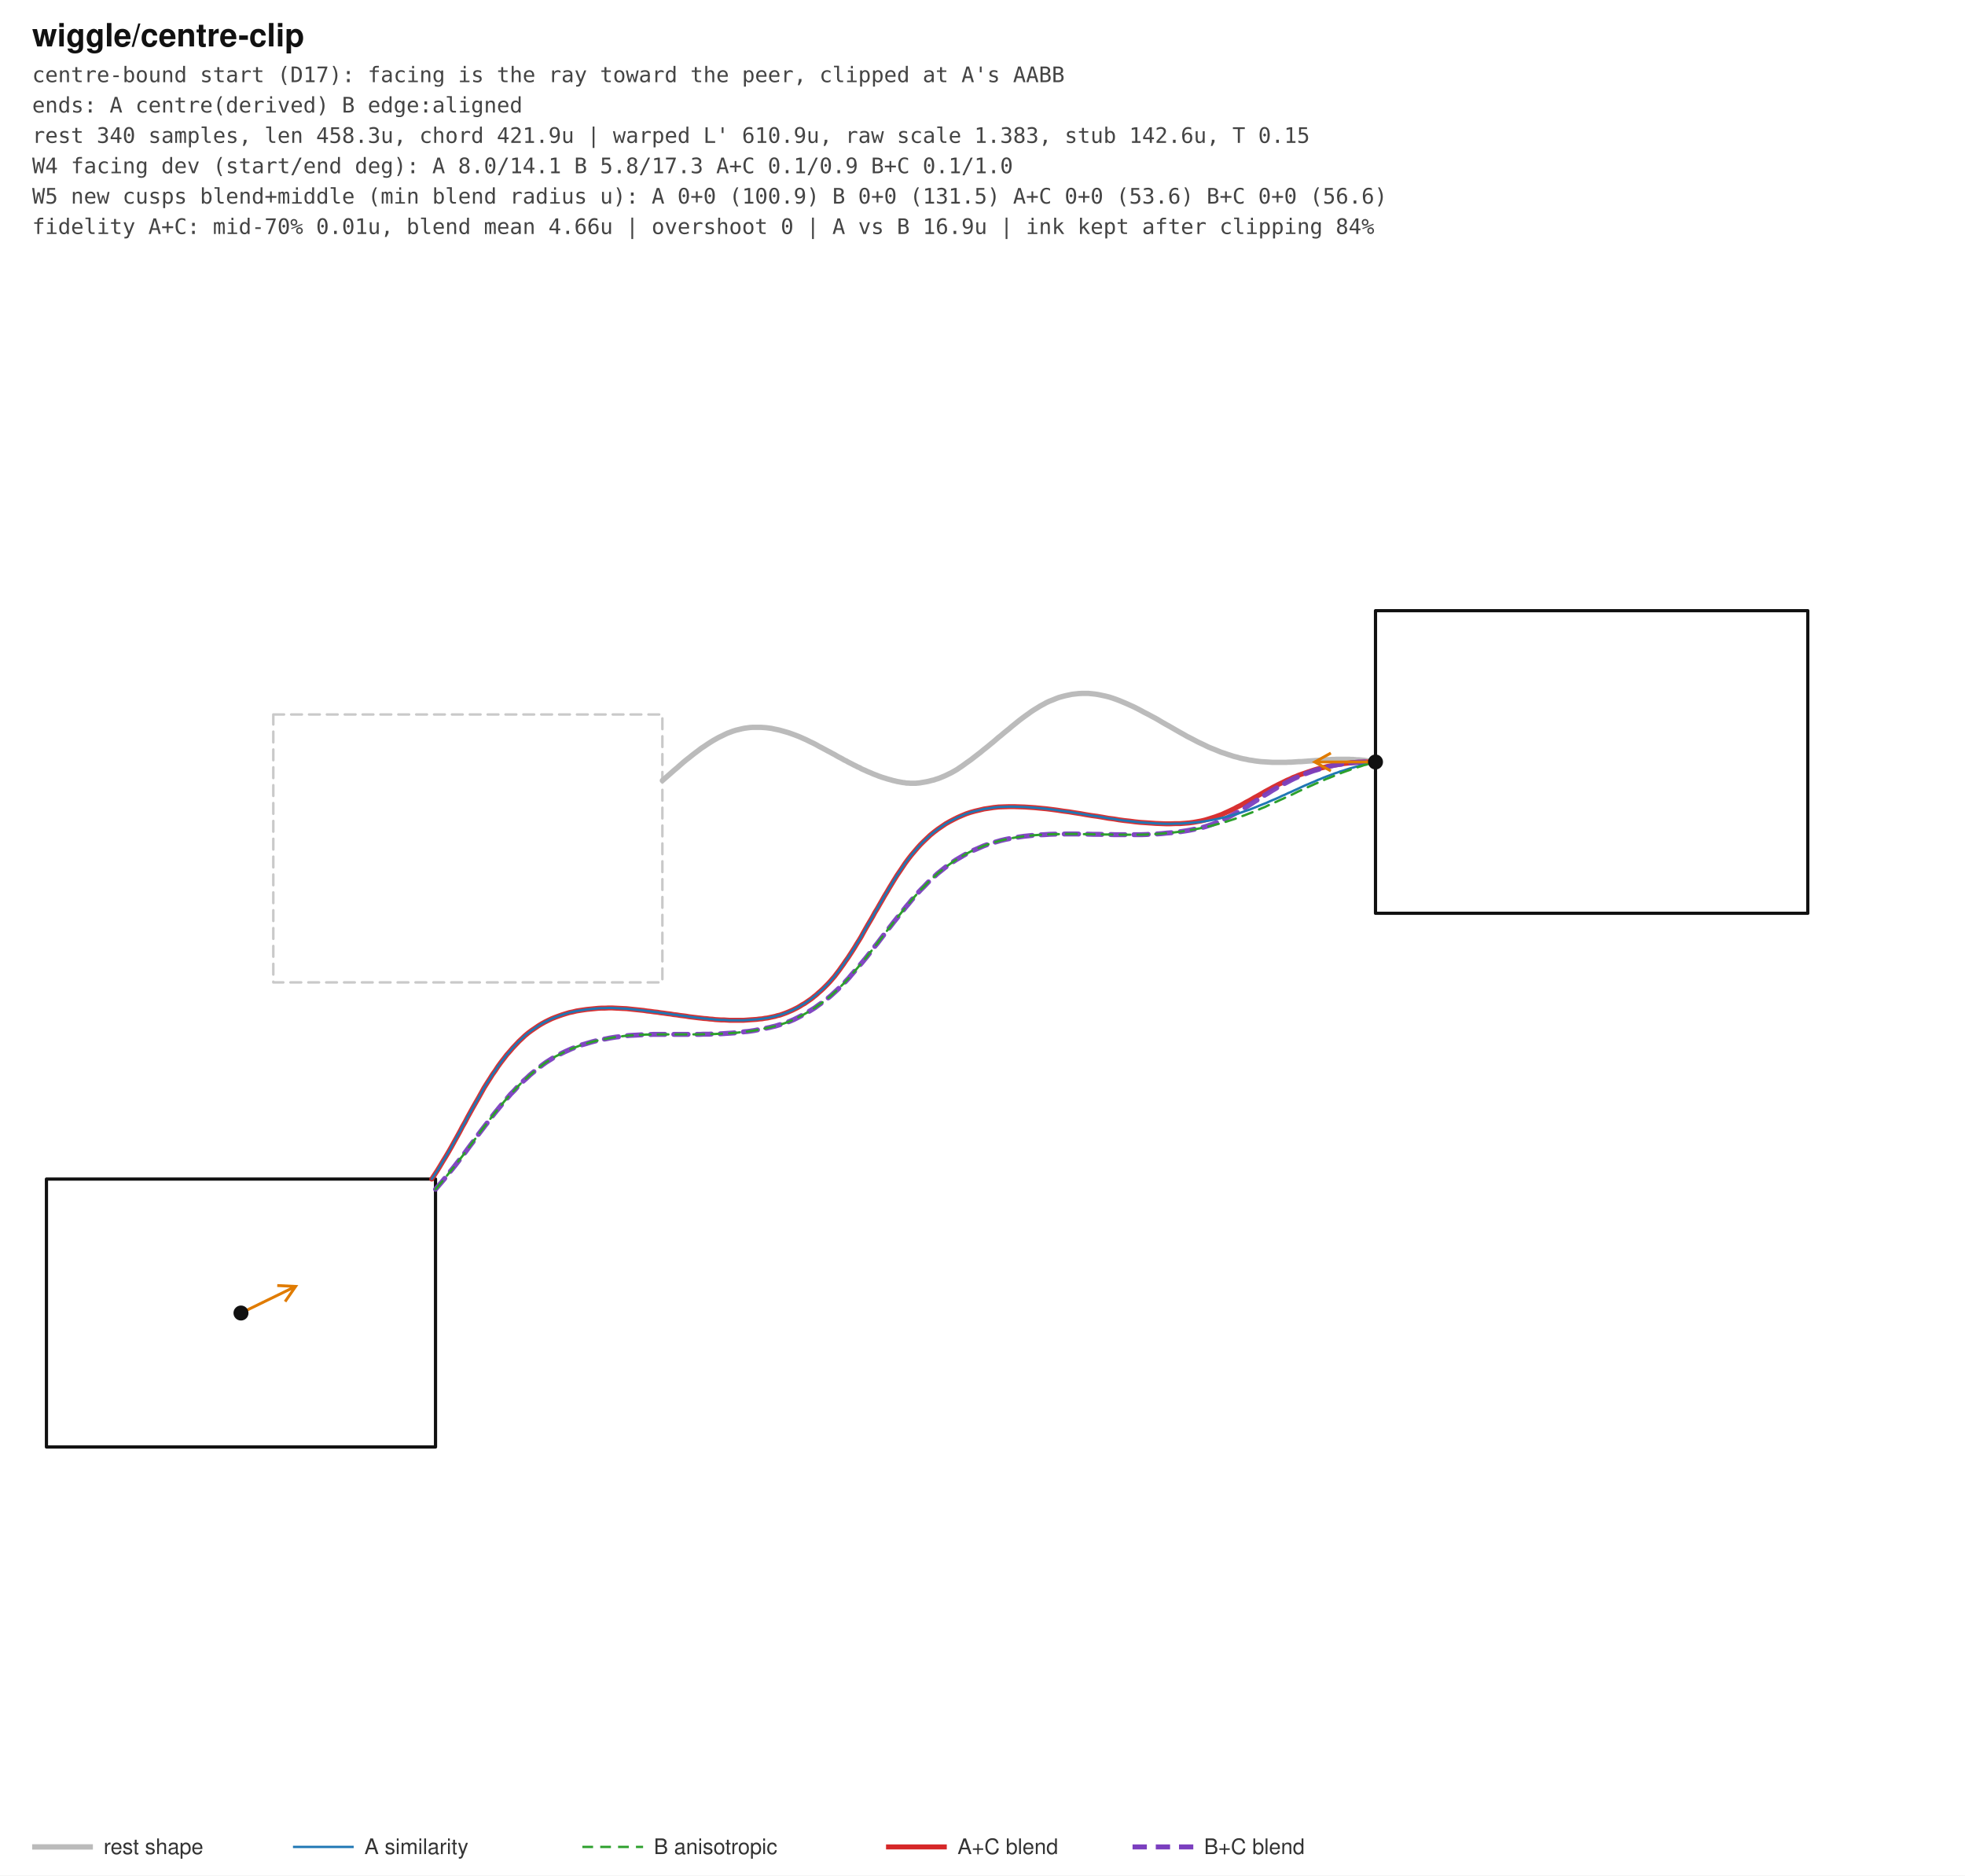
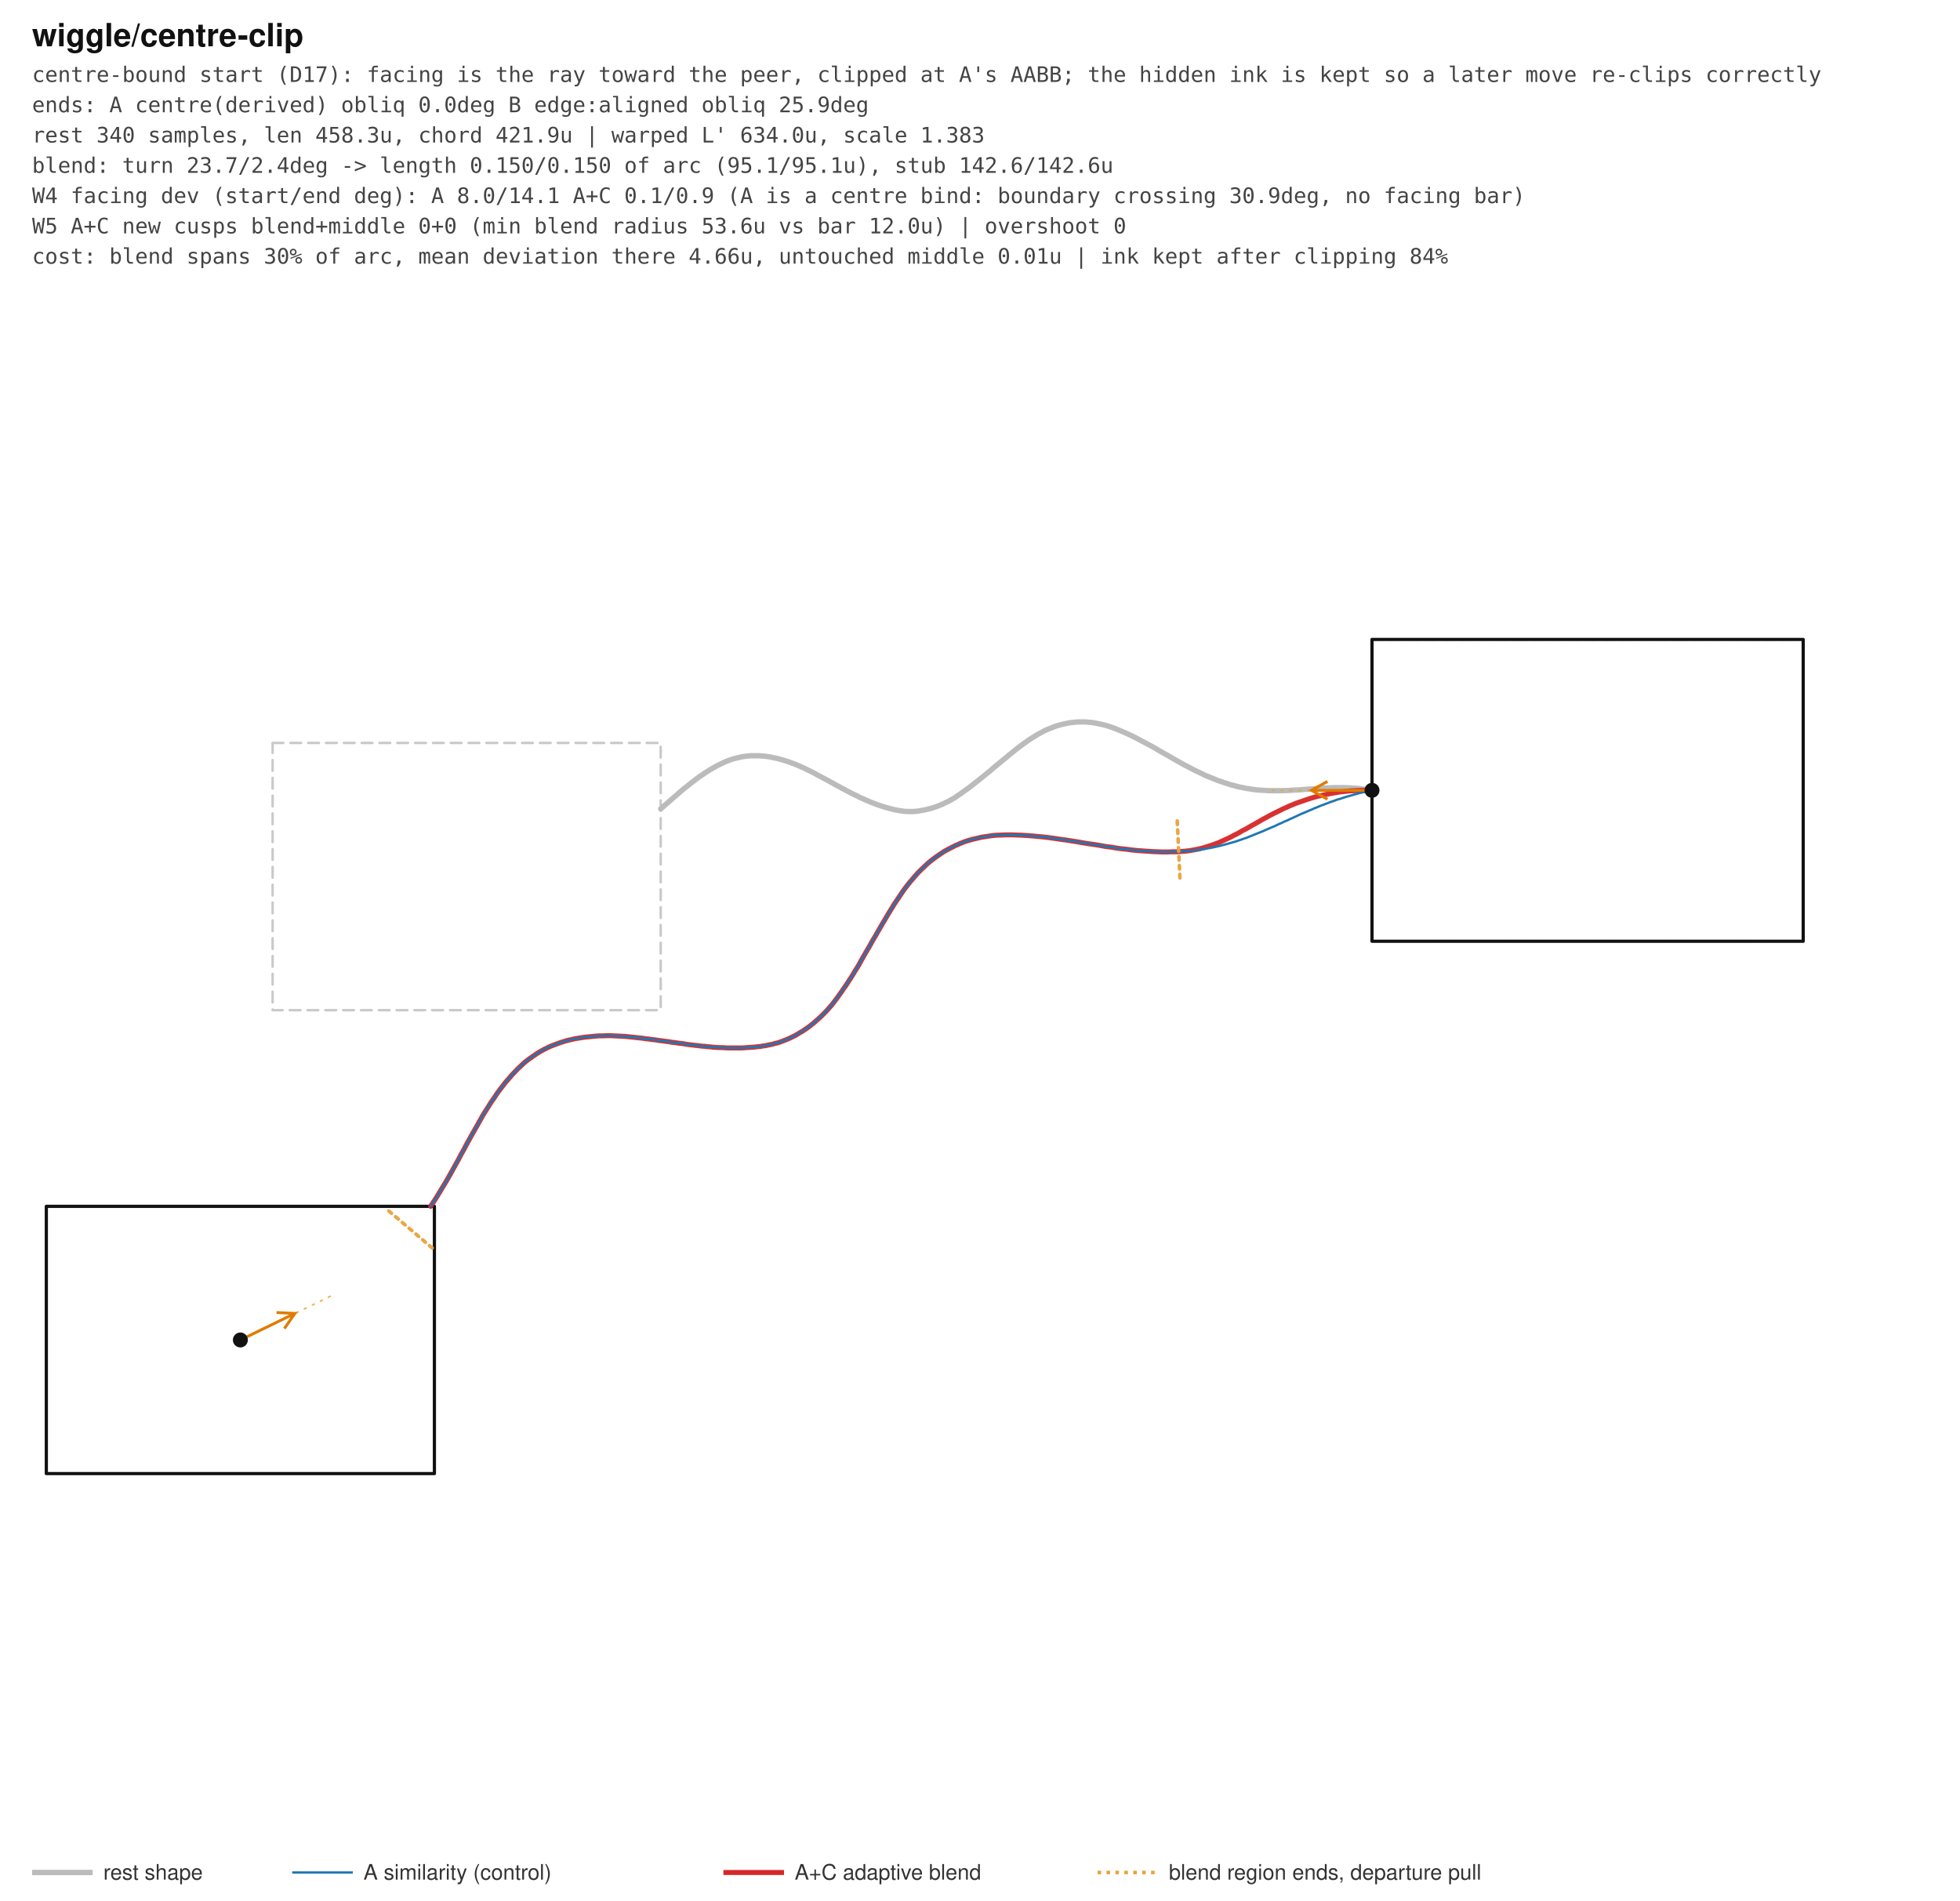
- <svg xmlns="http://www.w3.org/2000/svg" width="1100" height="1050" viewBox="0 0 1100 1050">
-   <rect x="0" y="0" width="1100" height="1050" fill="#ffffff" />
+ <svg xmlns="http://www.w3.org/2000/svg" width="1100" height="1067" viewBox="0 0 1100 1067">
+   <rect x="0" y="0" width="1100" height="1067" fill="#ffffff" />
  <text x="18" y="26" font-family="-apple-system,Helvetica,Arial" font-size="18" font-weight="600" fill="#111">wiggle/centre-clip</text>
-   <text x="18" y="46" font-family="ui-monospace,Menlo,monospace" font-size="12" fill="#444">centre-bound start (D17): facing is the ray toward the peer, clipped at A's AABB</text>
-   <text x="18" y="63" font-family="ui-monospace,Menlo,monospace" font-size="12" fill="#444">ends: A centre(derived)   B edge:aligned</text>
-   <text x="18" y="80" font-family="ui-monospace,Menlo,monospace" font-size="12" fill="#444">rest 340 samples, len 458.3u, chord 421.9u   |   warped L' 610.9u, raw scale 1.383, stub 142.6u, T 0.15</text>
-   <text x="18" y="97" font-family="ui-monospace,Menlo,monospace" font-size="12" fill="#444">W4 facing dev (start/end deg):  A 8.0/14.1  B 5.8/17.3  A+C 0.1/0.9  B+C 0.1/1.0</text>
-   <text x="18" y="114" font-family="ui-monospace,Menlo,monospace" font-size="12" fill="#444">W5 new cusps blend+middle (min blend radius u):  A 0+0 (100.9)  B 0+0 (131.5)  A+C 0+0 (53.6)  B+C 0+0 (56.6)</text>
-   <text x="18" y="131" font-family="ui-monospace,Menlo,monospace" font-size="12" fill="#444">fidelity A+C: mid-70% 0.01u, blend mean 4.66u   |   overshoot 0   |   A vs B 16.9u   |   ink kept after clipping 84%</text>
-   <polyline fill="none" stroke="#c9c9c9" stroke-width="1.40" stroke-linejoin="round" stroke-linecap="round" stroke-dasharray="6,4" points="153.0,400.0 370.8,400.0 370.8,550.0 153.0,550.0 153.0,400.0" />
-   <polyline fill="none" stroke="#c9c9c9" stroke-width="1.40" stroke-linejoin="round" stroke-linecap="round" stroke-dasharray="6,4" points="770.0,341.9 1012.0,341.9 1012.0,511.3 770.0,511.3 770.0,341.9" />
-   <polyline fill="none" stroke="#111111" stroke-width="1.80" stroke-linejoin="round" stroke-linecap="round" points="26.0,660.1 243.8,660.1 243.8,810.1 26.0,810.1 26.0,660.1" />
-   <polyline fill="none" stroke="#111111" stroke-width="1.80" stroke-linejoin="round" stroke-linecap="round" points="770.0,341.9 1012.0,341.9 1012.0,511.3 770.0,511.3 770.0,341.9" />
-   <polyline fill="none" stroke="#bbbbbb" stroke-width="3.00" stroke-linejoin="round" stroke-linecap="round" points="370.8,437.0 373.9,434.3 375.6,432.8 377.3,431.3 379.1,429.8 380.9,428.2 382.5,426.8 384.2,425.4 386.0,424.0 387.6,422.7 389.3,421.4 390.9,420.2 392.6,418.9 394.3,417.8 395.9,416.7 397.6,415.6 399.2,414.6 400.8,413.7 402.4,412.8 404.1,412.0 405.7,411.2 407.2,410.5 408.8,409.9 410.4,409.3 412.0,408.8 413.7,408.4 415.3,408.0 416.8,407.7 418.3,407.5 419.8,407.3 421.4,407.2 423.0,407.2 424.4,407.2 425.9,407.2 427.4,407.3 428.9,407.4 430.4,407.6 431.9,407.8 433.2,408.1 434.7,408.4 436.1,408.7 437.6,409.1 439.0,409.5 440.4,409.9 441.7,410.3 443.1,410.8 444.5,411.3 445.8,411.8 447.1,412.3 448.5,412.9 449.8,413.5 451.2,414.1 452.4,414.7 453.6,415.3 454.9,415.9 456.1,416.5 457.4,417.2 458.6,417.9 459.8,418.5 461.1,419.2 462.4,419.9 463.5,420.5 464.7,421.1 465.9,421.8 467.1,422.4 468.1,423.0 469.3,423.7 470.5,424.3 471.6,424.9 472.6,425.5 473.7,426.0 474.7,426.6 475.9,427.2 476.9,427.7 478.0,428.3 479.1,428.8 480.2,429.4 481.2,429.8 482.2,430.4 483.3,430.9 484.3,431.3 485.3,431.8 486.5,432.3 487.5,432.7 488.6,433.2 489.6,433.6 490.7,434.0 491.9,434.5 492.8,434.8 493.9,435.2 494.9,435.5 495.9,435.8 496.8,436.1 497.9,436.4 499.0,436.7 500.0,437.0 501.0,437.2 502.1,437.5 503.3,437.7 504.3,437.9 505.4,438.1 506.4,438.2 507.4,438.4 508.4,438.4 509.5,438.5 510.6,438.5 511.6,438.5 512.7,438.5 513.7,438.4 514.9,438.3 516.0,438.1 517.2,437.9 518.4,437.7 519.4,437.5 520.6,437.2 521.7,436.9 522.7,436.7 523.8,436.3 525.1,435.9 526.2,435.5 527.4,435.0 528.6,434.5 529.7,434.0 530.9,433.4 532.2,432.8 533.3,432.2 534.7,431.4 535.9,430.7 537.2,429.8 538.4,429.0 539.8,428.0 541.0,427.1 542.3,426.2 543.7,425.2 545.1,424.1 546.4,423.1 547.7,422.1 549.0,421.1 550.3,420.0 551.7,418.9 553.2,417.7 554.5,416.6 556.0,415.4 557.5,414.1 559.0,412.8 560.4,411.7 561.8,410.5 563.4,409.2 564.9,408.0 566.4,406.7 567.9,405.5 569.5,404.2 571.0,403.0 572.6,401.8 574.1,400.7 575.8,399.5 577.3,398.4 579.0,397.3 580.8,396.2 582.4,395.2 584.1,394.3 585.7,393.4 587.4,392.6 589.2,391.9 590.9,391.2 592.7,390.5 594.5,390.0 596.4,389.5 598.3,389.1 600.2,388.7 602.0,388.5 603.8,388.3 605.7,388.2 607.5,388.2 609.3,388.2 611.3,388.4 613.2,388.6 615.0,388.9 616.9,389.3 618.8,389.7 620.8,390.2 622.7,390.8 624.7,391.5 626.8,392.3 628.7,393.1 630.6,393.9 632.6,394.8 634.6,395.7 636.6,396.7 638.7,397.8 640.7,398.9 642.7,399.9 644.7,401.0 646.8,402.1 648.7,403.2 650.7,404.4 652.8,405.6 654.8,406.7 656.7,407.8 658.6,408.9 660.7,410.1 662.7,411.2 664.6,412.3 666.6,413.3 668.5,414.3 670.4,415.3 672.3,416.2 674.2,417.1 676.2,418.1 678.1,418.9 679.9,419.6 681.6,420.3 683.5,421.1 685.4,421.7 687.1,422.3 689.0,422.9 690.8,423.5 692.5,423.9 694.2,424.4 695.9,424.8 697.6,425.1 699.3,425.5 700.9,425.7 702.6,426.0 704.2,426.2 705.9,426.4 707.5,426.5 709.2,426.6 710.8,426.7 712.3,426.8 713.9,426.8 715.4,426.8 717.0,426.8 718.4,426.8 719.9,426.8 721.4,426.7 722.8,426.7 724.2,426.6 725.7,426.5 727.0,426.4 728.4,426.4 729.7,426.3 731.1,426.2 732.3,426.1 733.7,426.0 735.0,425.9 736.4,425.8 737.8,425.7 739.1,425.6 740.4,425.5 741.7,425.4 743.0,425.3 744.2,425.3 745.5,425.2 746.7,425.2 748.0,425.1 749.3,425.1 750.5,425.1 751.7,425.1 752.9,425.1 754.1,425.1 755.3,425.1 756.4,425.2 757.5,425.2 758.7,425.3 759.7,425.4 760.7,425.4 761.8,425.5 762.9,425.6 763.9,425.7 765.0,425.9 766.0,426.0 767.1,426.1 768.0,426.3 769.1,426.4 770.0,426.6" />
-   <polyline fill="none" stroke="#d62728" stroke-width="2.80" stroke-linejoin="round" stroke-linecap="round" opacity="0.95" points="241.7,660.1 244.7,655.5 246.3,652.9 247.9,650.2 249.5,647.6 251.1,644.9 252.7,642.1 254.3,639.2 255.8,636.5 257.3,633.8 258.8,630.9 260.4,628.1 261.8,625.4 263.3,622.7 264.9,619.8 266.5,617.0 268.0,614.4 269.5,611.7 271.0,609.0 272.5,606.6 274.1,604.1 275.6,601.7 277.3,599.3 278.8,597.0 280.4,594.8 282.1,592.6 283.7,590.5 285.4,588.6 287.0,586.7 288.8,584.8 290.5,583.0 292.2,581.4 293.9,579.8 295.7,578.3 297.6,576.9 299.5,575.6 301.4,574.3 303.2,573.2 305.0,572.2 307.0,571.2 308.9,570.3 310.9,569.5 312.8,568.8 314.8,568.1 316.7,567.5 318.7,566.9 320.7,566.5 322.7,566.0 324.6,565.7 326.6,565.4 328.7,565.1 330.8,564.9 332.8,564.7 334.8,564.5 336.7,564.4 338.7,564.4 340.7,564.3 342.6,564.3 344.5,564.4 346.6,564.5 348.6,564.6 350.8,564.7 352.6,564.9 354.5,565.1 356.4,565.3 358.3,565.5 360.3,565.7 362.2,566.0 364.1,566.2 366.1,566.5 368.1,566.7 369.8,567.0 371.6,567.2 373.6,567.5 375.4,567.7 377.0,568.0 378.9,568.2 380.7,568.5 382.4,568.7 384.0,568.9 385.7,569.2 387.3,569.4 389.0,569.6 390.6,569.8 392.4,570.0 394.1,570.2 395.7,570.3 397.2,570.5 398.8,570.6 400.4,570.8 402.0,570.9 403.6,571.0 405.3,571.0 406.8,571.1 408.4,571.2 410.0,571.2 411.7,571.2 413.3,571.2 414.7,571.2 416.3,571.2 417.8,571.1 419.1,571.0 420.6,570.9 422.1,570.8 423.6,570.7 425.0,570.5 426.5,570.4 428.1,570.1 429.7,569.9 431.1,569.6 432.5,569.3 433.9,569.0 435.2,568.6 436.6,568.3 438.0,567.8 439.4,567.3 440.7,566.8 442.1,566.2 443.5,565.6 444.9,564.9 446.3,564.2 447.7,563.4 449.1,562.5 450.4,561.8 451.7,560.9 453.0,560.0 454.3,559.1 455.5,558.1 456.9,557.0 458.1,555.9 459.5,554.7 460.8,553.5 462.0,552.3 463.3,551.0 464.6,549.6 465.8,548.2 467.2,546.6 468.4,545.0 469.7,543.3 470.9,541.6 472.2,539.8 473.4,538.0 474.7,536.2 476.0,534.2 477.3,532.2 478.5,530.3 479.7,528.3 480.9,526.4 482.1,524.4 483.3,522.2 484.6,519.9 485.8,517.8 487.1,515.6 488.5,513.2 489.8,510.8 491.1,508.7 492.4,506.4 493.8,504.0 495.1,501.7 496.5,499.4 497.9,497.0 499.3,494.7 500.7,492.4 502.2,490.0 503.7,487.8 505.3,485.4 506.7,483.3 508.4,481.0 510.1,478.8 511.8,476.8 513.5,474.8 515.2,472.9 517.0,471.1 519.0,469.2 520.8,467.5 522.9,465.8 525.0,464.2 527.2,462.7 529.4,461.2 531.7,459.9 534.0,458.7 536.2,457.6 538.5,456.6 540.9,455.6 543.3,454.8 545.8,454.1 548.4,453.5 550.9,452.9 553.6,452.5 556.2,452.1 559.0,451.8 561.8,451.7 564.8,451.6 567.8,451.6 570.7,451.7 573.6,451.8 576.6,452.0 579.5,452.2 582.6,452.5 585.8,452.8 589.0,453.2 592.0,453.6 595.2,454.1 598.4,454.5 601.4,455.0 604.7,455.5 608.0,456.1 611.1,456.6 614.1,457.0 617.1,457.5 620.4,458.1 623.6,458.5 626.5,459.0 629.5,459.4 632.4,459.7 635.4,460.1 638.3,460.4 641.3,460.6 644.3,460.8 647.1,461.0 649.8,461.1 652.5,461.2 655.2,461.2 658.0,461.1 660.5,461.1 663.2,460.9 665.7,460.7 668.0,460.4 670.2,460.0 672.4,459.6 674.5,459.1 676.5,458.5 678.4,457.9 680.3,457.3 682.2,456.6 684.1,455.9 685.8,455.1 687.6,454.3 689.3,453.5 691.0,452.7 692.6,451.8 694.3,451.0 695.9,450.1 697.4,449.2 699.0,448.4 700.6,447.5 702.1,446.6 703.6,445.8 705.2,444.9 706.6,444.1 708.1,443.2 709.6,442.4 711.1,441.6 712.5,440.8 714.1,440.0 715.6,439.2 717.3,438.4 718.9,437.6 720.5,436.8 722.2,436.1 723.8,435.3 725.4,434.7 727.0,434.0 728.7,433.4 730.5,432.8 732.2,432.2 734.0,431.6 735.8,431.0 737.5,430.5 739.3,430.0 741.2,429.6 743.1,429.1 744.8,428.8 746.7,428.4 748.6,428.1 750.3,427.8 752.2,427.5 754.1,427.3 756.0,427.1 757.9,426.9 760.0,426.8 761.9,426.7 764.0,426.6 765.9,426.6 768.1,426.6 770.0,426.6" />
-   <polyline fill="none" stroke="#7b3fbf" stroke-width="2.80" stroke-linejoin="round" stroke-linecap="round" stroke-dasharray="8,5" opacity="0.95" points="243.8,665.8 247.5,661.5 249.4,659.2 251.2,656.9 253.1,654.6 255.0,652.2 257.0,649.6 258.8,647.3 260.6,644.9 262.5,642.3 264.3,639.9 266.1,637.5 267.8,635.1 269.7,632.6 271.6,630.1 273.4,627.8 275.2,625.4 277.0,623.1 278.8,620.9 280.6,618.7 282.3,616.6 284.2,614.5 285.9,612.5 287.8,610.6 289.6,608.6 291.3,606.8 293.1,605.1 294.9,603.5 296.7,601.8 298.5,600.3 300.2,598.9 302.0,597.5 303.8,596.1 305.6,594.8 307.5,593.6 309.4,592.4 311.1,591.4 312.9,590.5 314.8,589.5 316.7,588.6 318.5,587.8 320.3,587.0 322.2,586.3 324.0,585.6 325.9,584.9 327.7,584.4 329.7,583.8 331.4,583.3 333.3,582.8 335.3,582.4 337.3,581.9 339.2,581.6 341.1,581.2 342.9,580.9 344.8,580.6 346.7,580.4 348.6,580.1 350.4,579.9 352.4,579.7 354.3,579.6 356.4,579.5 358.2,579.4 360.0,579.3 361.8,579.2 363.7,579.2 365.6,579.1 367.5,579.1 369.3,579.1 371.3,579.1 373.2,579.1 374.9,579.1 376.6,579.1 378.6,579.1 380.3,579.1 381.9,579.1 383.7,579.1 385.5,579.1 387.1,579.1 388.7,579.1 390.3,579.1 391.9,579.1 393.6,579.0 395.1,579.0 396.8,579.0 398.5,578.9 400.0,578.9 401.5,578.8 403.1,578.8 404.6,578.7 406.1,578.6 407.6,578.5 409.3,578.4 410.7,578.3 412.3,578.2 413.8,578.0 415.4,577.8 417.0,577.6 418.3,577.5 419.9,577.3 421.2,577.1 422.5,576.9 423.9,576.6 425.3,576.4 426.8,576.1 428.1,575.8 429.5,575.5 431.0,575.2 432.5,574.8 433.9,574.5 435.2,574.1 436.5,573.7 437.8,573.3 439.1,572.9 440.4,572.4 441.8,571.9 443.0,571.4 444.4,570.8 445.6,570.2 447.0,569.5 448.3,568.8 449.7,568.1 451.1,567.3 452.3,566.6 453.6,565.8 454.9,565.0 456.2,564.2 457.4,563.3 458.8,562.3 460.1,561.4 461.5,560.3 462.8,559.3 464.1,558.3 465.5,557.1 466.8,555.9 468.1,554.7 469.6,553.3 470.9,552.0 472.4,550.5 473.8,549.0 475.3,547.4 476.6,545.8 478.0,544.2 479.5,542.5 481.0,540.7 482.4,539.1 483.8,537.4 485.2,535.7 486.6,533.9 488.1,532.0 489.6,530.0 491.1,528.2 492.6,526.2 494.2,524.1 495.8,522.0 497.3,520.1 498.8,518.2 500.5,516.0 502.1,514.0 503.7,512.0 505.4,509.9 507.0,507.9 508.7,505.9 510.4,503.8 512.1,501.9 513.9,499.8 515.6,498.0 517.5,496.1 519.4,494.1 521.2,492.4 523.1,490.7 524.9,489.0 526.8,487.5 528.9,485.8 530.8,484.4 532.9,482.9 535.0,481.5 537.2,480.2 539.4,478.9 541.7,477.6 543.8,476.5 546.0,475.6 548.3,474.6 550.6,473.6 552.8,472.8 555.2,472.0 557.7,471.3 560.1,470.6 562.6,470.0 565.1,469.5 567.7,469.0 570.4,468.6 573.2,468.2 576.1,467.9 578.9,467.6 581.7,467.4 584.5,467.3 587.4,467.1 590.4,467.0 593.5,467.0 596.6,466.9 599.5,466.9 602.6,466.9 605.8,467.0 608.7,467.0 611.8,467.1 615.1,467.1 618.1,467.2 621.0,467.2 624.0,467.3 627.2,467.3 630.3,467.3 633.1,467.3 636.1,467.3 638.9,467.3 641.8,467.2 644.6,467.0 647.5,466.9 650.4,466.7 653.1,466.4 655.7,466.2 658.2,465.9 660.9,465.6 663.5,465.2 665.9,464.8 668.4,464.3 670.8,463.8 673.0,463.3 675.1,462.7 677.2,462.0 679.2,461.3 681.1,460.5 682.9,459.8 684.7,459.0 686.4,458.1 688.2,457.2 689.9,456.3 691.5,455.4 693.2,454.5 694.7,453.6 696.3,452.6 697.8,451.7 699.4,450.7 700.8,449.8 702.3,448.8 703.8,447.9 705.2,447.0 706.6,446.1 708.1,445.1 709.5,444.3 710.9,443.4 712.3,442.5 713.7,441.7 715.0,440.9 716.5,440.0 718.0,439.2 719.6,438.4 721.1,437.6 722.6,436.8 724.2,436.0 725.8,435.3 727.3,434.6 728.8,434.0 730.4,433.3 732.1,432.7 733.7,432.1 735.4,431.5 737.2,431.0 738.8,430.5 740.6,430.0 742.4,429.5 744.1,429.1 745.8,428.7 747.6,428.3 749.4,428.0 751.1,427.8 752.9,427.5 754.7,427.3 756.5,427.1 758.3,426.9 760.4,426.7 762.2,426.7 764.2,426.6 766.1,426.6 768.1,426.6 770.0,426.6" />
-   <polyline fill="none" stroke="#1f77b4" stroke-width="1.30" stroke-linejoin="round" stroke-linecap="round" points="241.7,660.1 244.7,655.5 246.3,652.9 247.9,650.2 249.5,647.6 251.1,644.9 252.7,642.1 254.3,639.2 255.8,636.5 257.3,633.8 258.8,630.9 260.4,628.1 261.8,625.4 263.3,622.7 264.9,619.8 266.5,617.0 268.0,614.4 269.5,611.7 271.0,609.0 272.5,606.6 274.1,604.1 275.6,601.7 277.3,599.3 278.8,597.0 280.4,594.8 282.1,592.6 283.7,590.5 285.4,588.6 287.0,586.7 288.8,584.8 290.5,583.0 292.2,581.4 293.9,579.8 295.7,578.3 297.6,576.9 299.5,575.6 301.4,574.3 303.2,573.2 305.0,572.2 307.0,571.2 308.9,570.3 310.9,569.5 312.8,568.8 314.8,568.1 316.7,567.5 318.7,566.9 320.7,566.5 322.7,566.0 324.6,565.7 326.6,565.4 328.7,565.1 330.8,564.9 332.8,564.7 334.8,564.5 336.7,564.4 338.7,564.4 340.7,564.3 342.6,564.3 344.5,564.4 346.6,564.5 348.6,564.6 350.8,564.7 352.6,564.9 354.5,565.1 356.4,565.3 358.3,565.5 360.3,565.7 362.2,566.0 364.1,566.2 366.1,566.5 368.1,566.7 369.8,567.0 371.6,567.2 373.6,567.5 375.4,567.7 377.0,568.0 378.9,568.2 380.7,568.5 382.4,568.7 384.0,568.9 385.7,569.2 387.3,569.4 389.0,569.6 390.6,569.8 392.4,570.0 394.1,570.2 395.7,570.3 397.2,570.5 398.8,570.6 400.4,570.8 402.0,570.9 403.6,571.0 405.3,571.0 406.8,571.1 408.4,571.2 410.0,571.2 411.7,571.2 413.3,571.2 414.7,571.2 416.3,571.2 417.8,571.1 419.1,571.0 420.6,570.9 422.1,570.8 423.6,570.7 425.0,570.5 426.5,570.4 428.1,570.1 429.7,569.9 431.1,569.6 432.5,569.3 433.9,569.0 435.2,568.6 436.6,568.3 438.0,567.8 439.4,567.3 440.7,566.8 442.1,566.2 443.5,565.6 444.9,564.9 446.3,564.2 447.7,563.4 449.1,562.5 450.4,561.8 451.7,560.9 453.0,560.0 454.3,559.1 455.5,558.1 456.9,557.0 458.1,555.9 459.5,554.7 460.8,553.5 462.0,552.3 463.3,551.0 464.6,549.6 465.8,548.2 467.2,546.6 468.4,545.0 469.7,543.3 470.9,541.6 472.2,539.8 473.4,538.0 474.7,536.2 476.0,534.2 477.3,532.2 478.5,530.3 479.7,528.3 480.9,526.4 482.1,524.4 483.3,522.2 484.6,519.9 485.8,517.8 487.1,515.6 488.5,513.2 489.8,510.8 491.1,508.7 492.4,506.4 493.8,504.0 495.1,501.7 496.5,499.4 497.9,497.0 499.3,494.7 500.7,492.4 502.2,490.0 503.7,487.8 505.3,485.4 506.7,483.3 508.4,481.0 510.1,478.8 511.8,476.8 513.5,474.8 515.2,472.9 517.0,471.1 519.0,469.2 520.8,467.5 522.9,465.8 525.0,464.2 527.2,462.7 529.4,461.2 531.7,459.9 534.0,458.7 536.2,457.6 538.5,456.6 540.9,455.6 543.3,454.8 545.8,454.1 548.4,453.5 550.9,452.9 553.6,452.5 556.2,452.1 559.0,451.8 561.8,451.7 564.8,451.6 567.8,451.6 570.7,451.7 573.6,451.8 576.6,452.0 579.5,452.2 582.6,452.5 585.8,452.8 589.0,453.2 592.0,453.6 595.2,454.1 598.4,454.5 601.4,455.0 604.7,455.5 608.0,456.1 611.1,456.6 614.1,457.0 617.1,457.5 620.4,458.1 623.6,458.5 626.5,459.0 629.5,459.4 632.4,459.7 635.4,460.1 638.3,460.4 641.3,460.6 644.3,460.8 647.1,461.0 649.8,461.1 652.5,461.2 655.2,461.2 658.0,461.1 660.5,461.1 663.2,460.9 665.8,460.7 668.3,460.5 670.7,460.3 673.1,460.0 675.5,459.6 677.8,459.2 680.0,458.8 682.3,458.3 684.5,457.8 686.8,457.2 689.0,456.6 691.1,456.0 693.3,455.4 695.3,454.7 697.3,454.0 699.4,453.3 701.4,452.5 703.2,451.8 705.1,451.0 707.1,450.2 708.9,449.5 710.6,448.7 712.5,447.9 714.2,447.2 716.0,446.4 717.6,445.6 719.3,444.9 720.9,444.1 722.6,443.4 724.3,442.6 726.1,441.8 727.8,441.0 729.5,440.2 731.1,439.5 732.8,438.8 734.4,438.1 735.9,437.5 737.6,436.7 739.2,436.1 740.8,435.4 742.4,434.8 744.0,434.2 745.6,433.6 747.1,433.0 748.7,432.5 750.2,431.9 751.7,431.5 753.2,431.0 754.7,430.5 756.0,430.1 757.5,429.7 758.9,429.3 760.3,428.9 761.7,428.5 763.2,428.1 764.5,427.8 766.0,427.5 767.3,427.2 768.7,426.9 770.0,426.6" />
-   <polyline fill="none" stroke="#2ca02c" stroke-width="1.30" stroke-linejoin="round" stroke-linecap="round" stroke-dasharray="6,4" points="243.8,665.8 247.5,661.5 249.4,659.2 251.2,656.9 253.1,654.6 255.0,652.2 257.0,649.6 258.8,647.3 260.6,644.9 262.5,642.3 264.3,639.9 266.1,637.5 267.8,635.1 269.7,632.6 271.6,630.1 273.4,627.8 275.2,625.4 277.0,623.1 278.8,620.9 280.6,618.7 282.3,616.6 284.2,614.5 285.9,612.5 287.8,610.6 289.6,608.6 291.3,606.8 293.1,605.1 294.9,603.5 296.7,601.8 298.5,600.3 300.2,598.9 302.0,597.5 303.8,596.1 305.6,594.8 307.5,593.6 309.4,592.4 311.1,591.4 312.9,590.5 314.8,589.5 316.7,588.6 318.5,587.8 320.3,587.0 322.2,586.3 324.0,585.6 325.9,584.9 327.7,584.4 329.7,583.8 331.4,583.3 333.3,582.8 335.3,582.4 337.3,581.9 339.2,581.6 341.1,581.2 342.9,580.9 344.8,580.6 346.7,580.4 348.6,580.1 350.4,579.9 352.4,579.7 354.3,579.6 356.4,579.5 358.2,579.4 360.0,579.3 361.8,579.2 363.7,579.2 365.6,579.1 367.5,579.1 369.3,579.1 371.3,579.1 373.2,579.1 374.9,579.1 376.6,579.1 378.6,579.1 380.3,579.1 381.9,579.1 383.7,579.1 385.5,579.1 387.1,579.1 388.7,579.1 390.3,579.1 391.9,579.1 393.6,579.0 395.1,579.0 396.8,579.0 398.5,578.9 400.0,578.9 401.5,578.8 403.1,578.8 404.6,578.7 406.1,578.6 407.6,578.5 409.3,578.4 410.7,578.3 412.3,578.2 413.8,578.0 415.4,577.8 417.0,577.6 418.3,577.5 419.9,577.3 421.2,577.1 422.5,576.9 423.9,576.6 425.3,576.4 426.8,576.1 428.1,575.8 429.5,575.5 431.0,575.2 432.5,574.8 433.9,574.5 435.2,574.1 436.5,573.7 437.8,573.3 439.1,572.9 440.4,572.4 441.8,571.9 443.0,571.4 444.4,570.8 445.6,570.2 447.0,569.5 448.3,568.8 449.7,568.1 451.1,567.3 452.3,566.6 453.6,565.8 454.9,565.0 456.2,564.2 457.4,563.3 458.8,562.3 460.1,561.4 461.5,560.3 462.8,559.3 464.1,558.3 465.5,557.1 466.8,555.9 468.1,554.7 469.6,553.3 470.9,552.0 472.4,550.5 473.8,549.0 475.3,547.4 476.6,545.8 478.0,544.2 479.5,542.5 481.0,540.7 482.4,539.1 483.8,537.4 485.2,535.7 486.6,533.9 488.1,532.0 489.6,530.0 491.1,528.2 492.6,526.2 494.2,524.1 495.8,522.0 497.3,520.1 498.8,518.2 500.5,516.0 502.1,514.0 503.7,512.0 505.4,509.9 507.0,507.9 508.7,505.9 510.4,503.8 512.1,501.9 513.9,499.8 515.6,498.0 517.5,496.1 519.4,494.1 521.2,492.4 523.1,490.7 524.9,489.0 526.8,487.5 528.9,485.8 530.8,484.4 532.9,482.9 535.0,481.5 537.2,480.2 539.4,478.9 541.7,477.6 543.8,476.5 546.0,475.6 548.3,474.6 550.6,473.6 552.8,472.8 555.2,472.0 557.7,471.3 560.1,470.6 562.6,470.0 565.1,469.5 567.7,469.0 570.4,468.6 573.2,468.2 576.1,467.9 578.9,467.6 581.7,467.4 584.5,467.3 587.4,467.1 590.4,467.0 593.5,467.0 596.6,466.9 599.5,466.9 602.6,466.9 605.8,467.0 608.7,467.0 611.8,467.1 615.1,467.1 618.1,467.2 621.0,467.2 624.0,467.3 627.2,467.3 630.3,467.3 633.1,467.3 636.1,467.3 638.9,467.3 641.8,467.2 644.6,467.0 647.5,466.9 650.4,466.7 653.1,466.4 655.7,466.2 658.2,465.9 660.9,465.6 663.5,465.2 665.9,464.8 668.4,464.4 670.9,463.9 673.3,463.4 675.5,462.9 677.8,462.4 680.0,461.8 682.3,461.2 684.4,460.6 686.5,460.0 688.6,459.3 690.8,458.6 692.8,457.9 694.8,457.1 696.8,456.4 698.8,455.6 700.7,454.9 702.6,454.1 704.5,453.3 706.3,452.5 708.1,451.8 709.9,450.9 711.7,450.2 713.3,449.4 715.1,448.6 716.8,447.8 718.4,447.1 720.0,446.3 721.6,445.6 723.2,444.9 724.8,444.1 726.4,443.3 728.1,442.5 729.8,441.8 731.4,441.0 733.0,440.3 734.6,439.6 736.1,438.9 737.5,438.3 739.1,437.6 740.7,436.9 742.2,436.2 743.8,435.6 745.3,435.0 746.8,434.4 748.2,433.8 749.8,433.2 751.2,432.6 752.6,432.1 754.0,431.6 755.5,431.1 756.7,430.6 758.1,430.2 759.5,429.7 760.8,429.3 762.1,428.9 763.5,428.4 764.8,428.1 766.2,427.6 767.4,427.3 768.8,426.9 770.0,426.6" />
-   <path d="M 134.9 735.1 L 165.5 720.2 M 159.6 728.7 L 165.5 720.2 L 155.2 719.7" fill="none" stroke="#e07b00" stroke-width="1.6" />
-   <path d="M 770.0 426.6 L 736.0 426.6 M 745.0 421.6 L 736.0 426.6 L 745.0 431.6" fill="none" stroke="#e07b00" stroke-width="1.6" />
-   <circle cx="134.9" cy="735.1" r="4.20" fill="#111111" />
-   <circle cx="770.0" cy="426.6" r="4.20" fill="#111111" />
-   <line x1="18" y1="1034" x2="52" y2="1034" stroke="#bbbbbb" stroke-width="3.00" />
-   <text x="58" y="1038" font-family="-apple-system,Helvetica,Arial" font-size="12" fill="#333">rest shape</text>
-   <line x1="164" y1="1034" x2="198" y2="1034" stroke="#1f77b4" stroke-width="1.30" />
-   <text x="204" y="1038" font-family="-apple-system,Helvetica,Arial" font-size="12" fill="#333">A similarity</text>
-   <line x1="326" y1="1034" x2="360" y2="1034" stroke="#2ca02c" stroke-width="1.30" stroke-dasharray="6,4" />
-   <text x="366" y="1038" font-family="-apple-system,Helvetica,Arial" font-size="12" fill="#333">B anisotropic</text>
-   <line x1="496" y1="1034" x2="530" y2="1034" stroke="#d62728" stroke-width="2.80" />
-   <text x="536" y="1038" font-family="-apple-system,Helvetica,Arial" font-size="12" fill="#333">A+C blend</text>
-   <line x1="634" y1="1034" x2="668" y2="1034" stroke="#7b3fbf" stroke-width="2.80" stroke-dasharray="8,5" />
-   <text x="674" y="1038" font-family="-apple-system,Helvetica,Arial" font-size="12" fill="#333">B+C blend</text>
+   <text x="18" y="46" font-family="ui-monospace,Menlo,monospace" font-size="12" fill="#444">centre-bound start (D17): facing is the ray toward the peer, clipped at A's AABB; the hidden ink is kept so a later move re-clips correctly</text>
+   <text x="18" y="63" font-family="ui-monospace,Menlo,monospace" font-size="12" fill="#444">ends: A centre(derived) obliq 0.0deg   B edge:aligned obliq 25.9deg</text>
+   <text x="18" y="80" font-family="ui-monospace,Menlo,monospace" font-size="12" fill="#444">rest 340 samples, len 458.3u, chord 421.9u   |   warped L' 634.0u, scale 1.383</text>
+   <text x="18" y="97" font-family="ui-monospace,Menlo,monospace" font-size="12" fill="#444">blend: turn 23.7/2.4deg -&gt; length 0.150/0.150 of arc (95.1/95.1u), stub 142.6/142.6u</text>
+   <text x="18" y="114" font-family="ui-monospace,Menlo,monospace" font-size="12" fill="#444">W4 facing dev (start/end deg): A 8.0/14.1   A+C 0.1/0.9   (A is a centre bind: boundary crossing 30.9deg, no facing bar)</text>
+   <text x="18" y="131" font-family="ui-monospace,Menlo,monospace" font-size="12" fill="#444">W5 A+C new cusps blend+middle 0+0 (min blend radius 53.6u vs bar 12.0u)   |   overshoot 0</text>
+   <text x="18" y="148" font-family="ui-monospace,Menlo,monospace" font-size="12" fill="#444">cost: blend spans 30% of arc, mean deviation there 4.66u, untouched middle 0.01u   |   ink kept after clipping 84%</text>
+   <polyline fill="none" stroke="#c9c9c9" stroke-width="1.40" stroke-linejoin="round" stroke-linecap="round" stroke-dasharray="6,4" points="153.0,417.0 370.8,417.0 370.8,567.0 153.0,567.0 153.0,417.0" />
+   <polyline fill="none" stroke="#c9c9c9" stroke-width="1.40" stroke-linejoin="round" stroke-linecap="round" stroke-dasharray="6,4" points="770.0,358.9 1012.0,358.9 1012.0,528.3 770.0,528.3 770.0,358.9" />
+   <polyline fill="none" stroke="#111111" stroke-width="1.80" stroke-linejoin="round" stroke-linecap="round" points="26.0,677.1 243.8,677.1 243.8,827.1 26.0,827.1 26.0,677.1" />
+   <polyline fill="none" stroke="#111111" stroke-width="1.80" stroke-linejoin="round" stroke-linecap="round" points="770.0,358.9 1012.0,358.9 1012.0,528.3 770.0,528.3 770.0,358.9" />
+   <polyline fill="none" stroke="#bbbbbb" stroke-width="3.00" stroke-linejoin="round" stroke-linecap="round" points="370.8,454.0 373.9,451.3 375.6,449.8 377.3,448.3 379.1,446.8 380.9,445.2 382.5,443.8 384.2,442.4 386.0,441.0 387.6,439.7 389.3,438.4 390.9,437.2 392.6,435.9 394.3,434.8 395.9,433.7 397.6,432.6 399.2,431.6 400.8,430.7 402.4,429.8 404.1,429.0 405.7,428.2 407.2,427.5 408.8,426.9 410.4,426.3 412.0,425.8 413.7,425.4 415.3,425.0 416.8,424.7 418.3,424.5 419.8,424.3 421.4,424.2 423.0,424.2 424.4,424.2 425.9,424.2 427.4,424.3 428.9,424.4 430.4,424.6 431.9,424.8 433.2,425.1 434.7,425.4 436.1,425.7 437.6,426.1 439.0,426.5 440.4,426.9 441.7,427.3 443.1,427.8 444.5,428.3 445.8,428.8 447.1,429.3 448.5,429.9 449.8,430.5 451.2,431.1 452.4,431.7 453.6,432.3 454.9,432.9 456.1,433.5 457.4,434.2 458.6,434.9 459.8,435.5 461.1,436.2 462.4,436.9 463.5,437.5 464.7,438.1 465.9,438.8 467.1,439.4 468.1,440.0 469.3,440.7 470.5,441.3 471.6,441.9 472.6,442.5 473.7,443.0 474.7,443.6 475.9,444.2 476.9,444.7 478.0,445.3 479.1,445.8 480.2,446.4 481.2,446.8 482.2,447.4 483.3,447.9 484.3,448.3 485.3,448.8 486.5,449.3 487.5,449.7 488.6,450.2 489.6,450.6 490.7,451.0 491.9,451.5 492.8,451.8 493.9,452.2 494.9,452.5 495.9,452.8 496.8,453.1 497.9,453.4 499.0,453.7 500.0,454.0 501.0,454.2 502.1,454.5 503.3,454.7 504.3,454.9 505.4,455.1 506.4,455.2 507.4,455.4 508.4,455.4 509.5,455.5 510.6,455.5 511.6,455.5 512.7,455.5 513.7,455.4 514.9,455.3 516.0,455.1 517.2,454.9 518.4,454.7 519.4,454.5 520.6,454.2 521.7,453.9 522.7,453.7 523.8,453.3 525.1,452.9 526.2,452.5 527.4,452.0 528.6,451.5 529.7,451.0 530.9,450.4 532.2,449.8 533.3,449.2 534.7,448.4 535.9,447.7 537.2,446.8 538.4,446.0 539.8,445.0 541.0,444.1 542.3,443.2 543.7,442.2 545.1,441.1 546.4,440.1 547.7,439.1 549.0,438.1 550.3,437.0 551.7,435.9 553.2,434.7 554.5,433.6 556.0,432.4 557.5,431.1 559.0,429.8 560.4,428.7 561.8,427.5 563.4,426.2 564.9,425.0 566.4,423.7 567.9,422.5 569.5,421.2 571.0,420.0 572.6,418.8 574.1,417.7 575.8,416.5 577.3,415.4 579.0,414.3 580.8,413.2 582.4,412.2 584.1,411.3 585.7,410.4 587.4,409.6 589.2,408.9 590.9,408.2 592.7,407.5 594.5,407.0 596.4,406.5 598.3,406.1 600.2,405.7 602.0,405.5 603.8,405.3 605.7,405.2 607.5,405.2 609.3,405.2 611.3,405.4 613.2,405.6 615.0,405.9 616.9,406.3 618.8,406.7 620.8,407.2 622.7,407.8 624.7,408.5 626.8,409.3 628.7,410.1 630.6,410.9 632.6,411.8 634.6,412.7 636.6,413.7 638.7,414.8 640.7,415.9 642.7,416.9 644.7,418.0 646.8,419.1 648.7,420.2 650.7,421.4 652.8,422.6 654.8,423.7 656.7,424.8 658.6,425.9 660.7,427.1 662.7,428.2 664.6,429.3 666.6,430.3 668.5,431.3 670.4,432.3 672.3,433.2 674.2,434.1 676.2,435.1 678.1,435.9 679.9,436.6 681.6,437.3 683.5,438.1 685.4,438.7 687.1,439.3 689.0,439.9 690.8,440.5 692.5,440.9 694.2,441.4 695.9,441.8 697.6,442.1 699.3,442.5 700.9,442.7 702.6,443.0 704.2,443.2 705.9,443.4 707.5,443.5 709.2,443.6 710.8,443.7 712.3,443.8 713.9,443.8 715.4,443.8 717.0,443.8 718.4,443.8 719.9,443.8 721.4,443.7 722.8,443.7 724.2,443.6 725.7,443.5 727.0,443.4 728.4,443.4 729.7,443.3 731.1,443.2 732.3,443.1 733.7,443.0 735.0,442.9 736.4,442.8 737.8,442.7 739.1,442.6 740.4,442.5 741.7,442.4 743.0,442.3 744.2,442.3 745.5,442.2 746.7,442.2 748.0,442.1 749.3,442.1 750.5,442.1 751.7,442.1 752.9,442.1 754.1,442.1 755.3,442.1 756.4,442.2 757.5,442.2 758.7,442.3 759.7,442.4 760.7,442.4 761.8,442.5 762.9,442.6 763.9,442.7 765.0,442.9 766.0,443.0 767.1,443.1 768.0,443.3 769.1,443.4 770.0,443.6" />
+   <polyline fill="none" stroke="#e8a33d" stroke-width="1.00" stroke-linejoin="round" stroke-linecap="round" stroke-dasharray="1,4" opacity="0.80" points="134.9,752.1 186.6,727.0" />
+   <polyline fill="none" stroke="#e8a33d" stroke-width="1.00" stroke-linejoin="round" stroke-linecap="round" stroke-dasharray="1,4" opacity="0.80" points="770.0,443.6 712.5,443.6" />
+   <polyline fill="none" stroke="#d62728" stroke-width="2.80" stroke-linejoin="round" stroke-linecap="round" opacity="0.95" points="241.7,677.1 244.7,672.5 246.3,669.9 247.9,667.2 249.5,664.6 251.1,661.9 252.7,659.1 254.3,656.2 255.8,653.5 257.3,650.8 258.8,647.9 260.4,645.1 261.8,642.4 263.3,639.7 264.9,636.8 266.5,634.0 268.0,631.4 269.5,628.7 271.0,626.0 272.5,623.6 274.1,621.1 275.6,618.7 277.3,616.3 278.8,614.0 280.4,611.8 282.1,609.6 283.7,607.5 285.4,605.6 287.0,603.7 288.8,601.8 290.5,600.0 292.2,598.4 293.9,596.8 295.7,595.3 297.6,593.9 299.5,592.6 301.4,591.3 303.2,590.2 305.0,589.2 307.0,588.2 308.9,587.3 310.9,586.5 312.8,585.8 314.8,585.1 316.7,584.5 318.7,583.9 320.7,583.5 322.7,583.0 324.6,582.7 326.6,582.4 328.7,582.1 330.8,581.9 332.8,581.7 334.8,581.5 336.7,581.4 338.7,581.4 340.7,581.3 342.6,581.3 344.5,581.4 346.6,581.5 348.6,581.6 350.8,581.7 352.6,581.9 354.5,582.1 356.4,582.3 358.3,582.5 360.3,582.7 362.2,583.0 364.1,583.2 366.1,583.5 368.1,583.7 369.8,584.0 371.6,584.2 373.6,584.5 375.4,584.7 377.0,585.0 378.9,585.2 380.7,585.5 382.4,585.7 384.0,585.9 385.7,586.2 387.3,586.4 389.0,586.6 390.6,586.8 392.4,587.0 394.1,587.2 395.7,587.3 397.2,587.5 398.8,587.6 400.4,587.8 402.0,587.9 403.6,588.0 405.3,588.0 406.8,588.1 408.4,588.2 410.0,588.2 411.7,588.2 413.3,588.2 414.7,588.2 416.3,588.2 417.8,588.1 419.1,588.0 420.6,587.9 422.1,587.8 423.6,587.7 425.0,587.5 426.5,587.4 428.1,587.1 429.7,586.9 431.1,586.6 432.5,586.3 433.9,586.0 435.2,585.6 436.6,585.3 438.0,584.8 439.4,584.3 440.7,583.8 442.1,583.2 443.5,582.6 444.9,581.9 446.3,581.2 447.7,580.4 449.1,579.5 450.4,578.8 451.7,577.9 453.0,577.0 454.3,576.1 455.5,575.1 456.9,574.0 458.1,572.9 459.5,571.7 460.8,570.5 462.0,569.3 463.3,568.0 464.6,566.6 465.8,565.2 467.2,563.6 468.4,562.0 469.7,560.3 470.9,558.6 472.2,556.8 473.4,555.0 474.7,553.2 476.0,551.2 477.3,549.2 478.5,547.3 479.7,545.3 480.9,543.4 482.1,541.4 483.3,539.2 484.6,536.9 485.8,534.8 487.1,532.6 488.5,530.2 489.8,527.8 491.1,525.7 492.4,523.4 493.8,521.0 495.1,518.7 496.5,516.4 497.9,514.0 499.3,511.7 500.7,509.4 502.2,507.0 503.7,504.8 505.3,502.4 506.7,500.3 508.4,498.0 510.1,495.8 511.8,493.8 513.5,491.8 515.2,489.9 517.0,488.1 519.0,486.2 520.8,484.5 522.9,482.8 525.0,481.2 527.2,479.7 529.4,478.2 531.7,476.9 534.0,475.7 536.2,474.6 538.5,473.6 540.9,472.6 543.3,471.8 545.8,471.1 548.4,470.5 550.9,469.9 553.6,469.5 556.2,469.1 559.0,468.8 561.8,468.7 564.8,468.6 567.8,468.6 570.7,468.7 573.6,468.8 576.6,469.0 579.5,469.2 582.6,469.5 585.8,469.8 589.0,470.2 592.0,470.6 595.2,471.1 598.4,471.5 601.4,472.0 604.7,472.5 608.0,473.1 611.1,473.6 614.1,474.0 617.1,474.5 620.4,475.1 623.6,475.5 626.5,476.0 629.5,476.4 632.4,476.7 635.4,477.1 638.3,477.4 641.3,477.6 644.3,477.8 647.1,478.0 649.8,478.1 652.5,478.2 655.2,478.2 658.0,478.1 660.5,478.1 663.2,477.9 665.7,477.7 668.0,477.4 670.2,477.0 672.4,476.6 674.5,476.1 676.5,475.5 678.4,474.9 680.3,474.3 682.2,473.6 684.1,472.9 685.8,472.1 687.6,471.3 689.3,470.5 691.0,469.7 692.6,468.8 694.3,468.0 695.9,467.1 697.4,466.2 699.0,465.4 700.6,464.5 702.1,463.6 703.6,462.8 705.2,461.9 706.6,461.1 708.1,460.2 709.6,459.4 711.1,458.6 712.5,457.8 714.1,457.0 715.6,456.2 717.3,455.4 718.9,454.6 720.5,453.8 722.2,453.1 723.8,452.3 725.4,451.7 727.0,451.0 728.7,450.4 730.5,449.8 732.2,449.2 734.0,448.6 735.8,448.0 737.5,447.5 739.3,447.0 741.2,446.6 743.1,446.1 744.8,445.8 746.7,445.4 748.6,445.1 750.3,444.8 752.2,444.5 754.1,444.3 756.0,444.1 757.9,443.9 760.0,443.8 761.9,443.7 764.0,443.6 765.9,443.6 768.1,443.6 770.0,443.6" />
+   <polyline fill="none" stroke="#1f77b4" stroke-width="1.30" stroke-linejoin="round" stroke-linecap="round" points="241.7,677.1 244.7,672.5 246.3,669.9 247.9,667.2 249.5,664.6 251.1,661.9 252.7,659.1 254.3,656.2 255.8,653.5 257.3,650.8 258.8,647.9 260.4,645.1 261.8,642.4 263.3,639.7 264.9,636.8 266.5,634.0 268.0,631.4 269.5,628.7 271.0,626.0 272.5,623.6 274.1,621.1 275.6,618.7 277.3,616.3 278.8,614.0 280.4,611.8 282.1,609.6 283.7,607.5 285.4,605.6 287.0,603.7 288.8,601.8 290.5,600.0 292.2,598.4 293.9,596.8 295.7,595.3 297.6,593.9 299.5,592.6 301.4,591.3 303.2,590.2 305.0,589.2 307.0,588.2 308.9,587.3 310.9,586.5 312.8,585.8 314.8,585.1 316.7,584.5 318.7,583.9 320.7,583.5 322.7,583.0 324.6,582.7 326.6,582.4 328.7,582.1 330.8,581.9 332.8,581.7 334.8,581.5 336.7,581.4 338.7,581.4 340.7,581.3 342.6,581.3 344.5,581.4 346.6,581.5 348.6,581.6 350.8,581.7 352.6,581.9 354.5,582.1 356.4,582.3 358.3,582.5 360.3,582.7 362.2,583.0 364.1,583.2 366.1,583.5 368.1,583.7 369.8,584.0 371.6,584.2 373.6,584.5 375.4,584.7 377.0,585.0 378.9,585.2 380.7,585.5 382.4,585.7 384.0,585.9 385.7,586.2 387.3,586.4 389.0,586.6 390.6,586.8 392.4,587.0 394.1,587.2 395.7,587.3 397.2,587.5 398.8,587.6 400.4,587.8 402.0,587.9 403.6,588.0 405.3,588.0 406.8,588.1 408.4,588.2 410.0,588.2 411.7,588.2 413.3,588.2 414.7,588.2 416.3,588.2 417.8,588.1 419.1,588.0 420.6,587.9 422.1,587.8 423.6,587.7 425.0,587.5 426.5,587.4 428.1,587.1 429.7,586.9 431.1,586.6 432.5,586.3 433.9,586.0 435.2,585.6 436.6,585.3 438.0,584.8 439.4,584.3 440.7,583.8 442.1,583.2 443.5,582.6 444.9,581.9 446.3,581.2 447.7,580.4 449.1,579.5 450.4,578.8 451.7,577.9 453.0,577.0 454.3,576.1 455.5,575.1 456.9,574.0 458.1,572.9 459.5,571.7 460.8,570.5 462.0,569.3 463.3,568.0 464.6,566.6 465.8,565.2 467.2,563.6 468.4,562.0 469.7,560.3 470.9,558.6 472.2,556.8 473.4,555.0 474.7,553.2 476.0,551.2 477.3,549.2 478.5,547.3 479.7,545.3 480.9,543.4 482.1,541.4 483.3,539.2 484.6,536.9 485.8,534.8 487.1,532.6 488.5,530.2 489.8,527.8 491.1,525.7 492.4,523.4 493.8,521.0 495.1,518.7 496.5,516.4 497.9,514.0 499.3,511.7 500.7,509.4 502.2,507.0 503.7,504.8 505.3,502.4 506.7,500.3 508.4,498.0 510.1,495.8 511.8,493.8 513.5,491.8 515.2,489.9 517.0,488.1 519.0,486.2 520.8,484.5 522.9,482.8 525.0,481.2 527.2,479.7 529.4,478.2 531.7,476.9 534.0,475.7 536.2,474.6 538.5,473.6 540.9,472.6 543.3,471.8 545.8,471.1 548.4,470.5 550.9,469.9 553.6,469.5 556.2,469.1 559.0,468.8 561.8,468.7 564.8,468.6 567.8,468.6 570.7,468.7 573.6,468.8 576.6,469.0 579.5,469.2 582.6,469.5 585.8,469.8 589.0,470.2 592.0,470.6 595.2,471.1 598.4,471.5 601.4,472.0 604.7,472.5 608.0,473.1 611.1,473.6 614.1,474.0 617.1,474.5 620.4,475.1 623.6,475.5 626.5,476.0 629.5,476.4 632.4,476.7 635.4,477.1 638.3,477.4 641.3,477.6 644.3,477.8 647.1,478.0 649.8,478.1 652.5,478.2 655.2,478.2 658.0,478.1 660.5,478.1 663.2,477.9 665.8,477.7 668.3,477.5 670.7,477.3 673.1,477.0 675.5,476.6 677.8,476.2 680.0,475.8 682.3,475.3 684.5,474.8 686.8,474.2 689.0,473.6 691.1,473.0 693.3,472.4 695.3,471.7 697.3,471.0 699.4,470.3 701.4,469.5 703.2,468.8 705.1,468.0 707.1,467.2 708.9,466.5 710.6,465.7 712.5,464.9 714.2,464.2 716.0,463.4 717.6,462.6 719.3,461.9 720.9,461.1 722.6,460.4 724.3,459.6 726.1,458.8 727.8,458.0 729.5,457.2 731.1,456.5 732.8,455.8 734.4,455.1 735.9,454.5 737.6,453.7 739.2,453.1 740.8,452.4 742.4,451.8 744.0,451.2 745.6,450.6 747.1,450.0 748.7,449.5 750.2,448.9 751.7,448.5 753.2,448.0 754.7,447.5 756.0,447.1 757.5,446.7 758.9,446.3 760.3,445.9 761.7,445.5 763.2,445.1 764.5,444.8 766.0,444.5 767.3,444.2 768.7,443.9 770.0,443.6" />
+   <polyline fill="none" stroke="#e8a33d" stroke-width="2.00" stroke-linejoin="round" stroke-linecap="round" stroke-dasharray="2,3" opacity="0.95" points="218.2,679.7 244.0,701.7" />
+   <polyline fill="none" stroke="#e8a33d" stroke-width="2.00" stroke-linejoin="round" stroke-linecap="round" stroke-dasharray="2,3" opacity="0.95" points="660.7,460.8 662.3,494.7" />
+   <path d="M 134.9 752.1 L 165.5 737.2 M 159.6 745.7 L 165.5 737.2 L 155.2 736.7" fill="none" stroke="#e07b00" stroke-width="1.6" />
+   <path d="M 770.0 443.6 L 736.0 443.6 M 745.0 438.6 L 736.0 443.6 L 745.0 448.6" fill="none" stroke="#e07b00" stroke-width="1.6" />
+   <circle cx="134.9" cy="752.1" r="4.20" fill="#111111" />
+   <circle cx="770.0" cy="443.6" r="4.20" fill="#111111" />
+   <line x1="18" y1="1051" x2="52" y2="1051" stroke="#bbbbbb" stroke-width="3.00" />
+   <text x="58" y="1055" font-family="-apple-system,Helvetica,Arial" font-size="12" fill="#333">rest shape</text>
+   <line x1="164" y1="1051" x2="198" y2="1051" stroke="#1f77b4" stroke-width="1.30" />
+   <text x="204" y="1055" font-family="-apple-system,Helvetica,Arial" font-size="12" fill="#333">A similarity (control)</text>
+   <line x1="406" y1="1051" x2="440" y2="1051" stroke="#d62728" stroke-width="2.80" />
+   <text x="446" y="1055" font-family="-apple-system,Helvetica,Arial" font-size="12" fill="#333">A+C adaptive blend</text>
+   <line x1="616" y1="1051" x2="650" y2="1051" stroke="#e8a33d" stroke-width="2.00" stroke-dasharray="2,3" />
+   <text x="656" y="1055" font-family="-apple-system,Helvetica,Arial" font-size="12" fill="#333">blend region ends, departure pull</text>
</svg>
